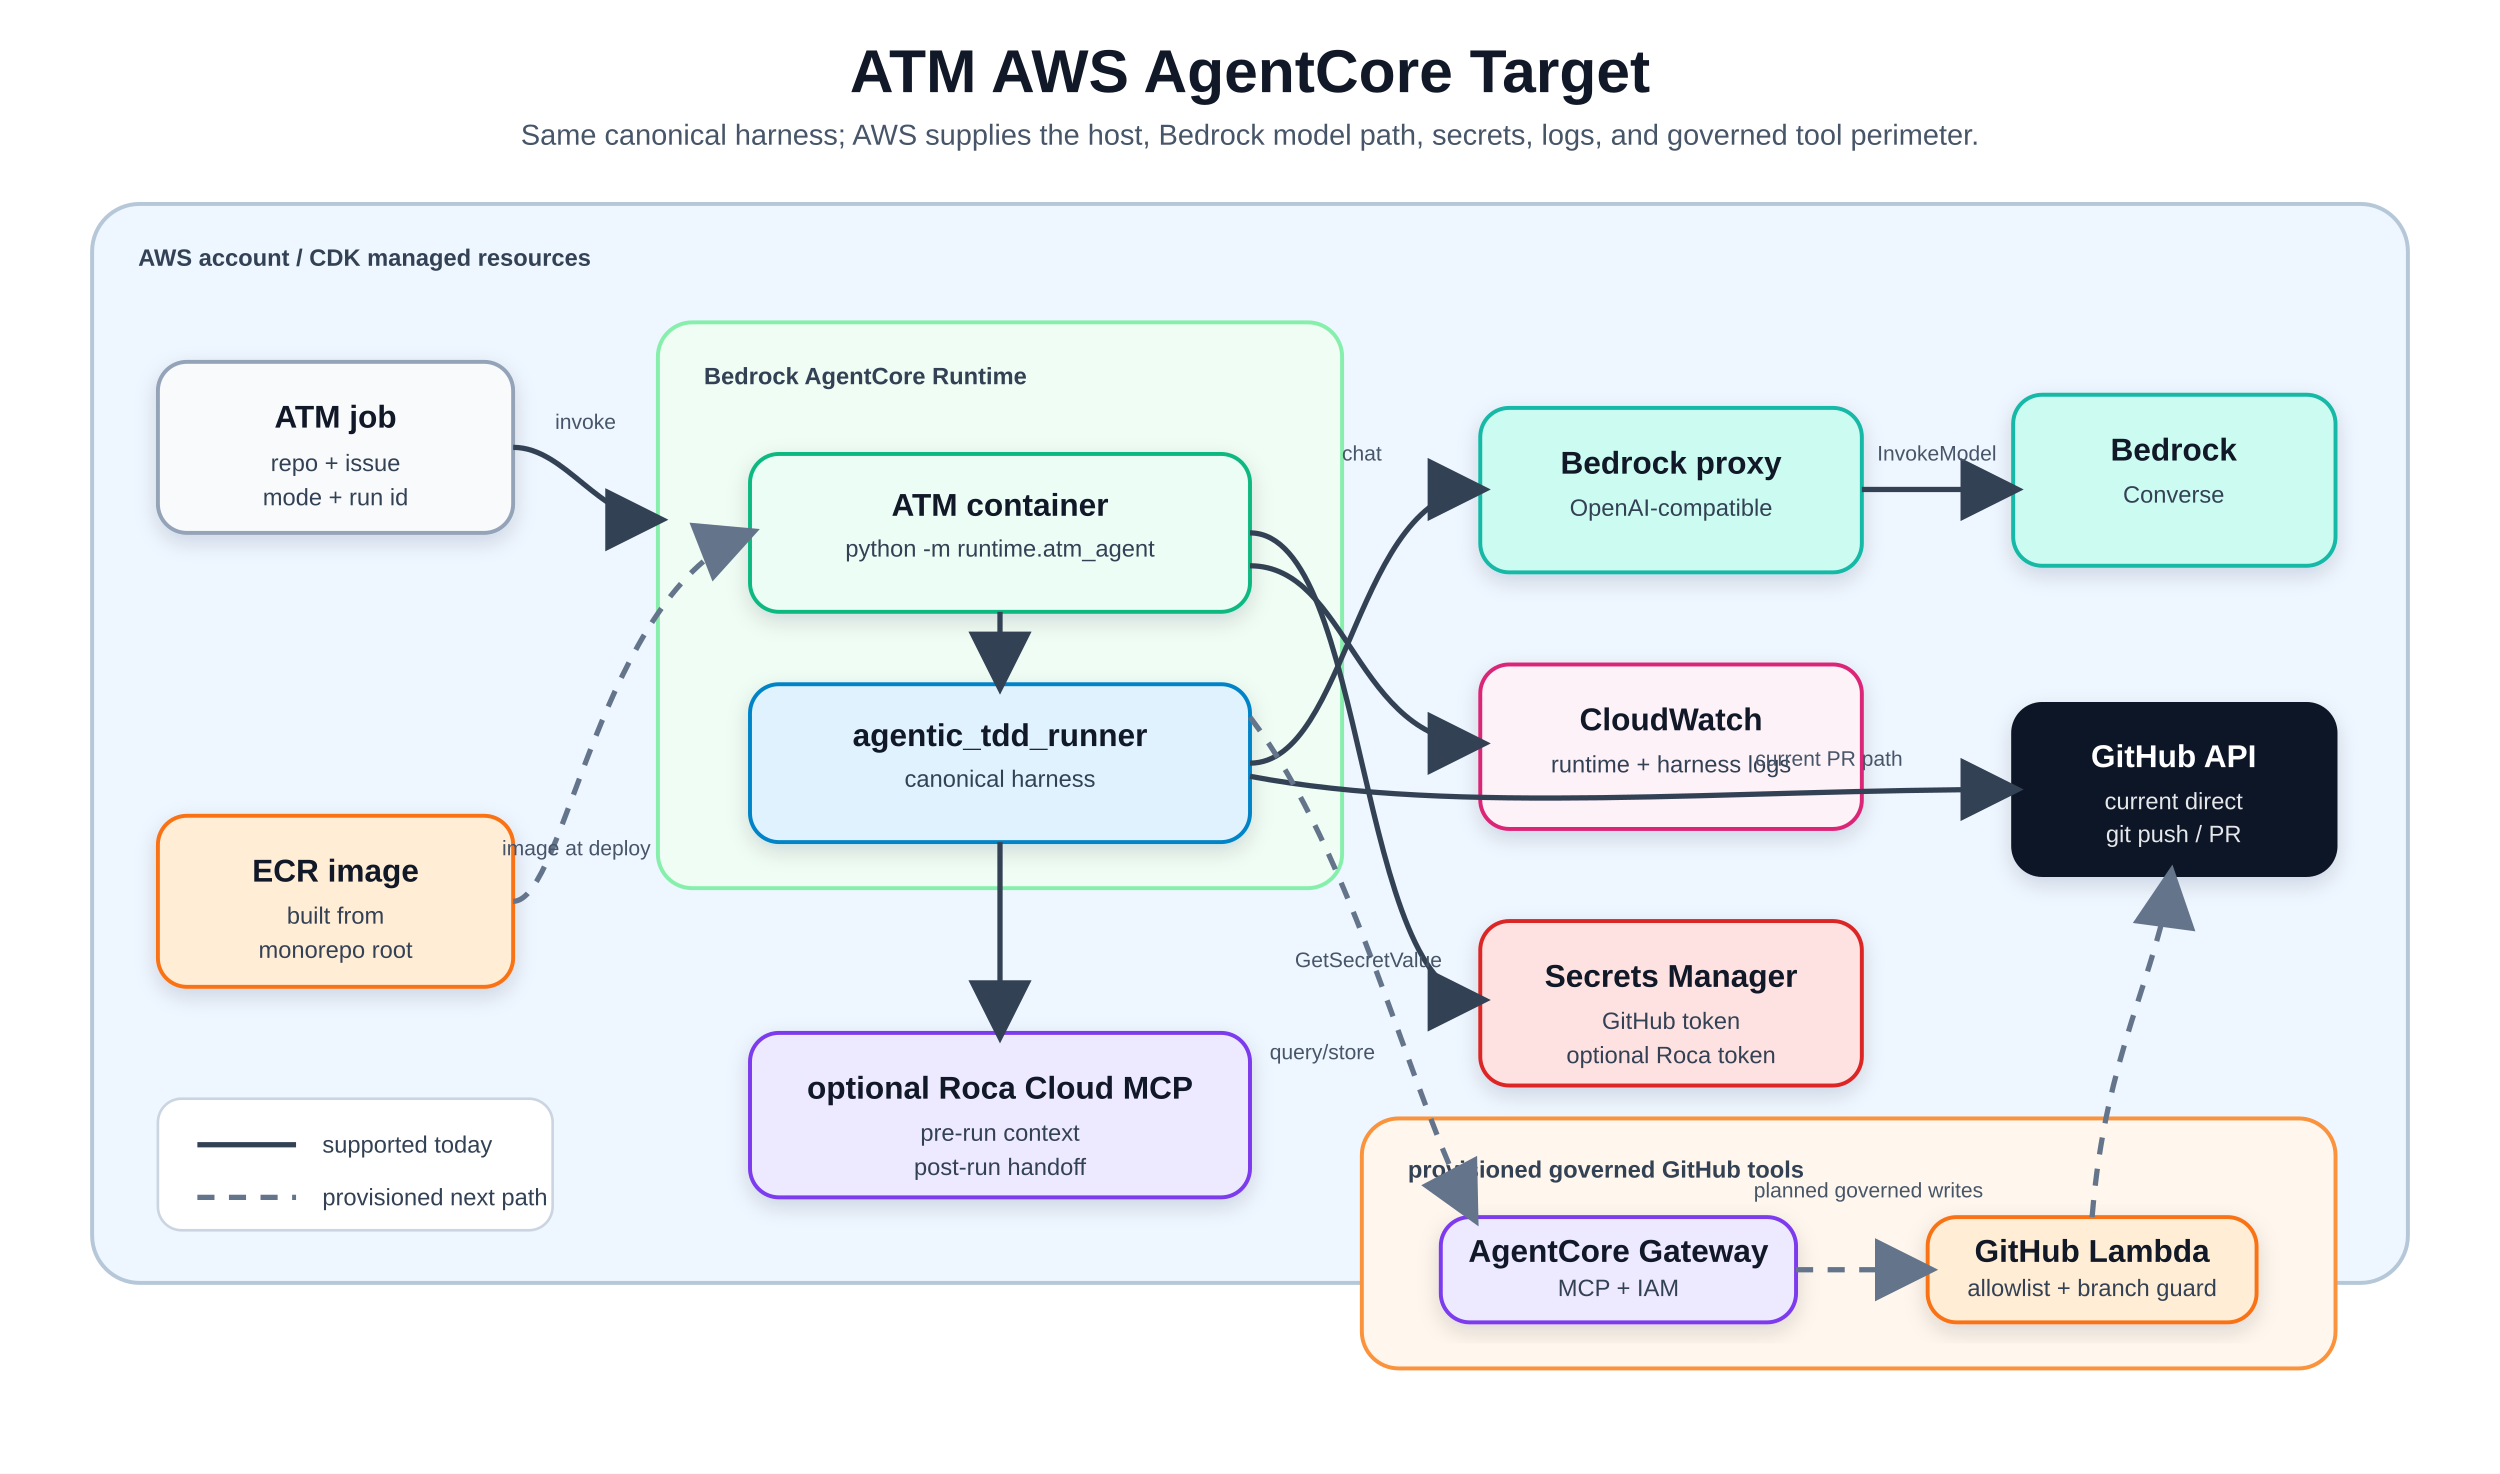
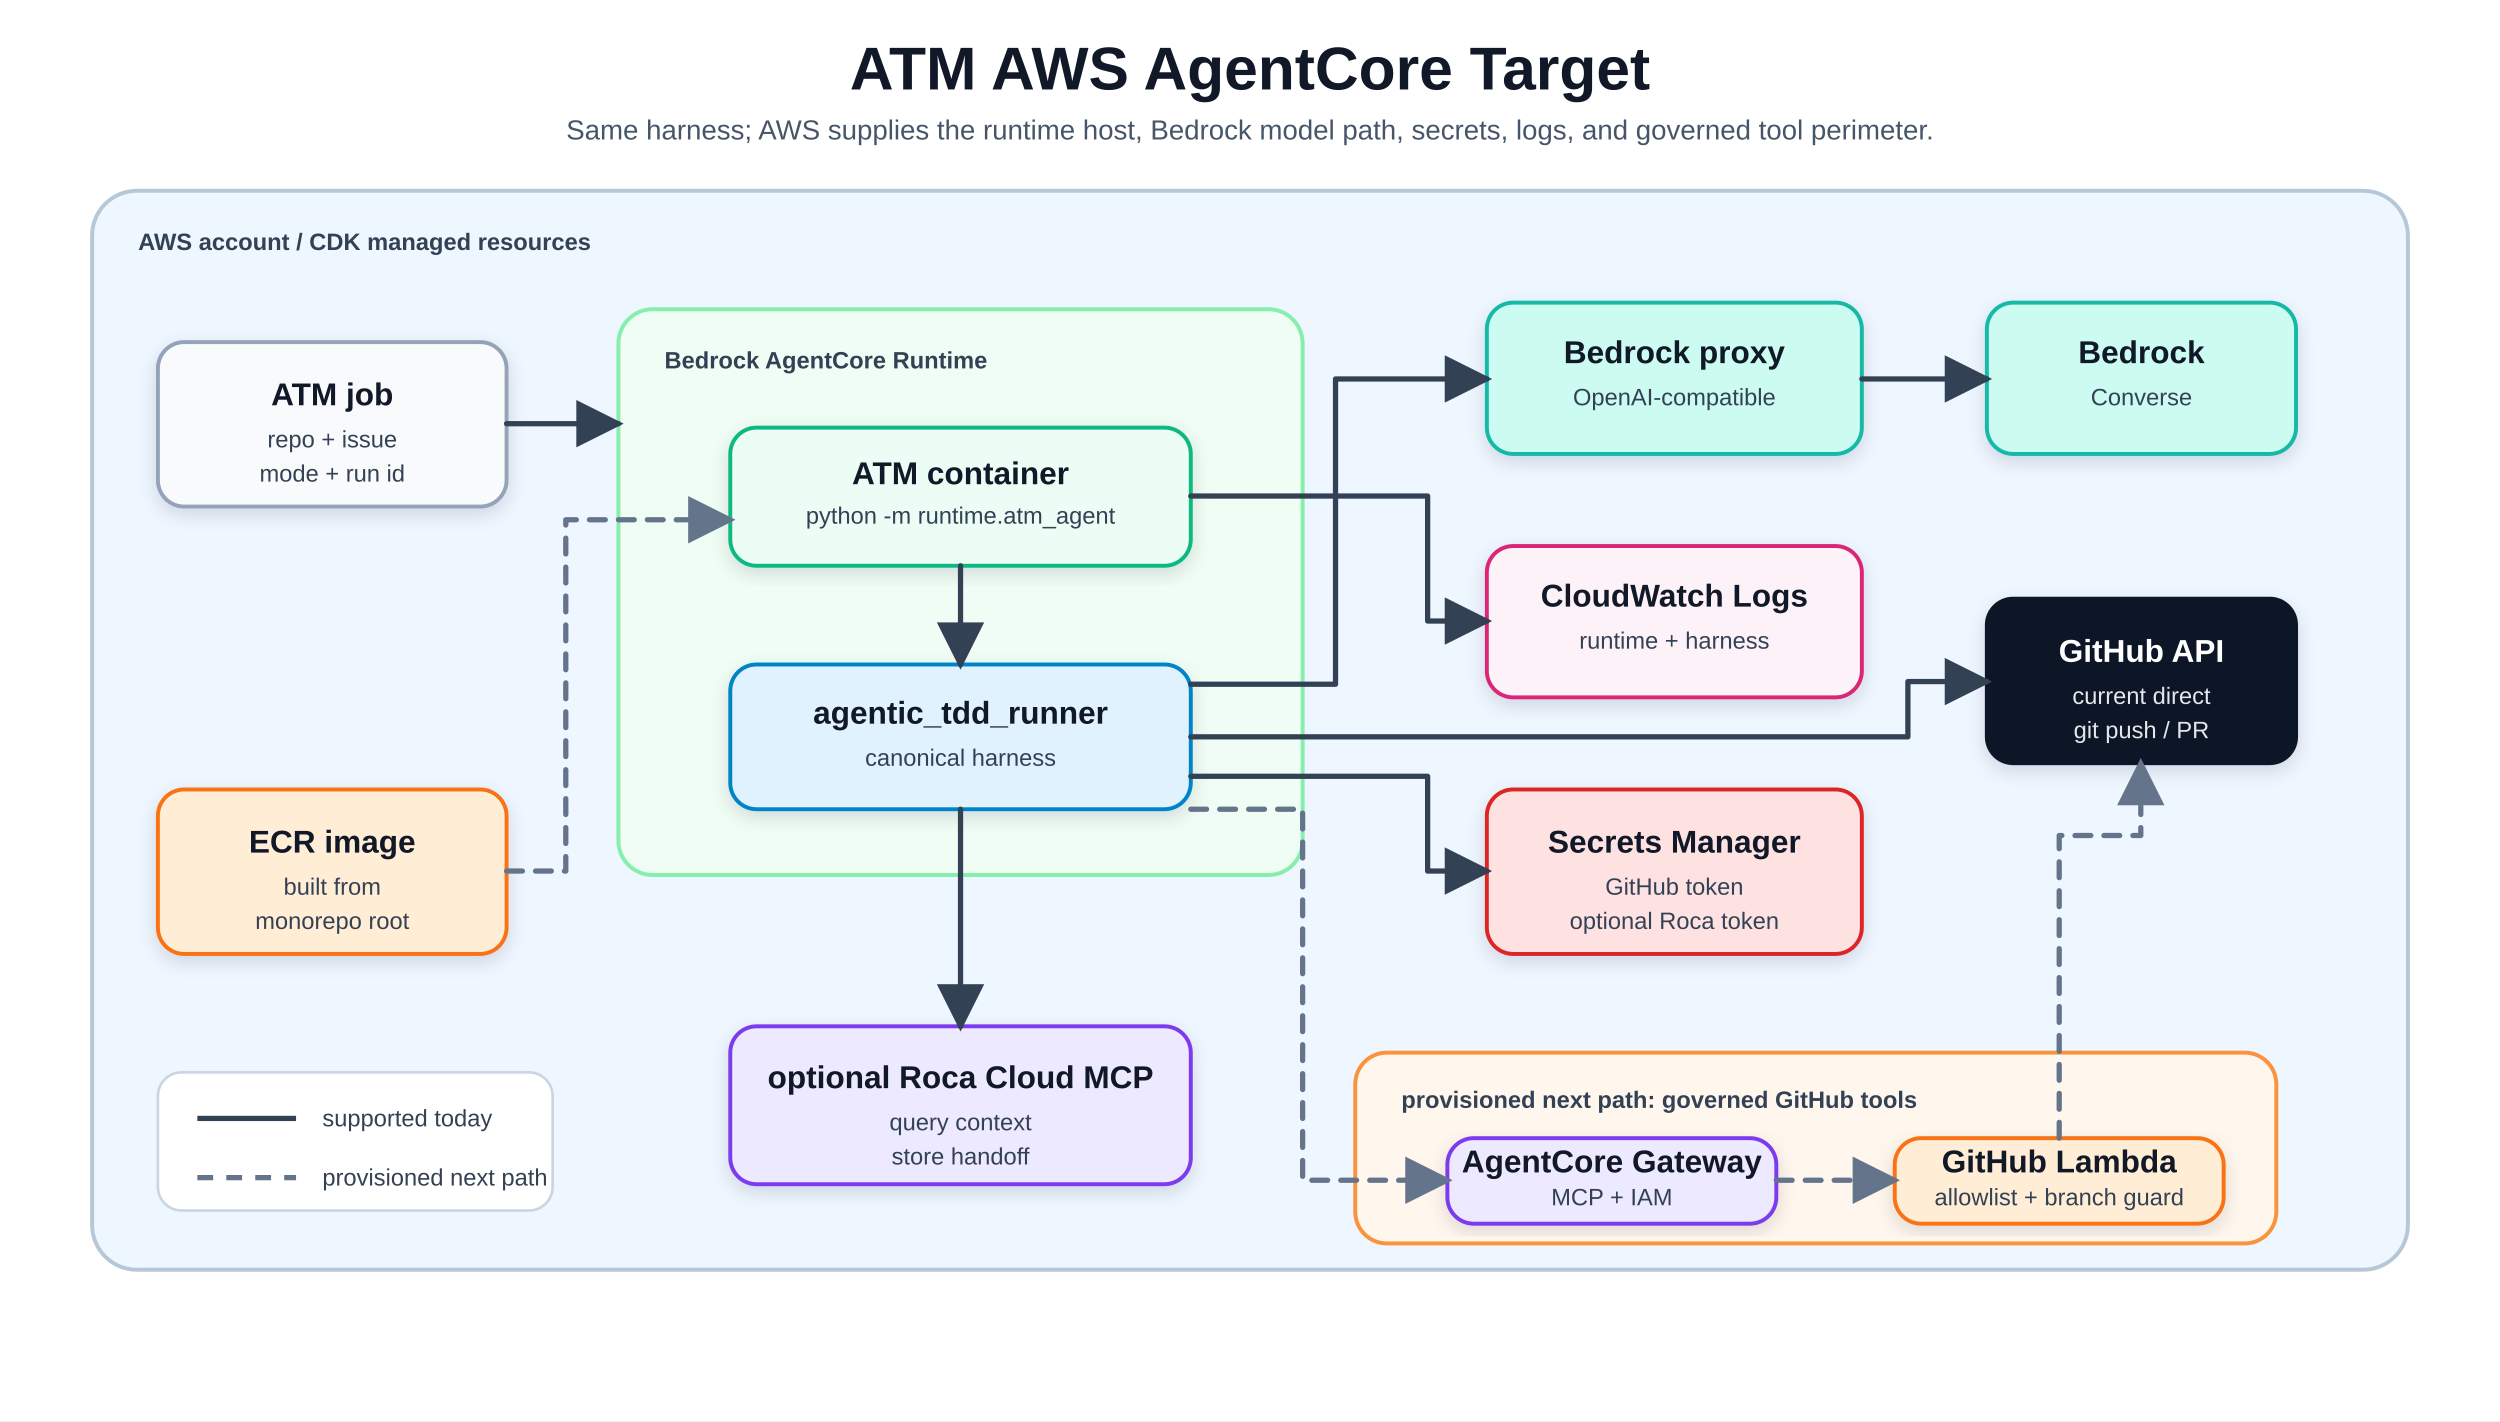
- <svg xmlns="http://www.w3.org/2000/svg" width="1900" height="1120" viewBox="0 0 1900 1120" role="img" aria-labelledby="title desc">
+ <svg xmlns="http://www.w3.org/2000/svg" width="1900" height="1080" viewBox="0 0 1900 1080" role="img" aria-labelledby="title desc">
  <defs>
-     <marker id="arrow" markerWidth="12" markerHeight="12" refX="10" refY="6" orient="auto" markerUnits="strokeWidth">
-       <path d="M 0 0 L 12 6 L 0 12 z" fill="#334155" />
+     <marker id="arrow" markerWidth="9" markerHeight="9" refX="8" refY="4.5" orient="auto" markerUnits="strokeWidth">
+       <path d="M0,0 L9,4.5 L0,9 Z" fill="#334155" />
    </marker>
-     <marker id="dashedArrow" markerWidth="12" markerHeight="12" refX="10" refY="6" orient="auto" markerUnits="strokeWidth">
-       <path d="M 0 0 L 12 6 L 0 12 z" fill="#64748b" />
+     <marker id="dashed-arrow" markerWidth="9" markerHeight="9" refX="8" refY="4.5" orient="auto" markerUnits="strokeWidth">
+       <path d="M0,0 L9,4.5 L0,9 Z" fill="#64748b" />
    </marker>
-     <filter id="shadow" x="-20%" y="-20%" width="140%" height="140%">
-       <feDropShadow dx="0" dy="6" stdDeviation="8" flood-color="#0f172a" flood-opacity="0.14" />
+     <filter id="shadow" x="-15%" y="-15%" width="130%" height="130%">
+       <feDropShadow dx="0" dy="5" stdDeviation="7" flood-color="#0f172a" flood-opacity="0.13" />
    </filter>
    <style>
-       .title { font: 700 46px Arial, sans-serif; fill: #111827; }
-       .subtitle { font: 400 22px Arial, sans-serif; fill: #475569; }
-       .label { font: 700 24px Arial, sans-serif; fill: #111827; }
-       .small { font: 400 18px Arial, sans-serif; fill: #334155; }
-       .tiny { font: 400 16px Arial, sans-serif; fill: #475569; }
-       .box { stroke-width: 3; rx: 22; filter: url(#shadow); }
-       .solid { stroke: #334155; stroke-width: 4; fill: none; marker-end: url(#arrow); }
-       .dashed { stroke: #64748b; stroke-width: 4; fill: none; stroke-dasharray: 13 11; marker-end: url(#dashedArrow); }
+       .page-title { font: 700 46px Arial, sans-serif; fill: #111827; }
+       .subtitle { font: 400 21px Arial, sans-serif; fill: #475569; }
+       .group-title { font: 700 18px Arial, sans-serif; fill: #334155; }
+       .box-title { font: 700 24px Arial, sans-serif; fill: #111827; }
+       .box-text { font: 400 18px Arial, sans-serif; fill: #334155; }
+       .small { font: 400 16px Arial, sans-serif; fill: #475569; }
+       .box { stroke-width: 3; rx: 20; filter: url(#shadow); }
      .job { fill: #f8fafc; stroke: #94a3b8; }
      .runtime { fill: #ecfdf5; stroke: #10b981; }
      .core { fill: #e0f2fe; stroke: #0284c7; }
      .bedrock { fill: #ccfbf1; stroke: #14b8a6; }
      .logs { fill: #fdf2f8; stroke: #db2777; }
      .secrets { fill: #fee2e2; stroke: #dc2626; }
      .memory { fill: #ede9fe; stroke: #7c3aed; }
      .ecr { fill: #ffedd5; stroke: #f97316; }
      .github { fill: #111827; stroke: #111827; }
-       .githubText { font: 700 24px Arial, sans-serif; fill: #ffffff; }
-       .githubSmall { font: 400 18px Arial, sans-serif; fill: #e5e7eb; }
-       .gatewayGroup { fill: #fff7ed; stroke: #fb923c; stroke-width: 3; rx: 28; }
-       .caption { font: 700 18px Arial, sans-serif; fill: #334155; }
-       .legendLine { stroke: #334155; stroke-width: 4; }
-       .legendDash { stroke: #64748b; stroke-width: 4; stroke-dasharray: 13 11; }
+       .github-title { font: 700 24px Arial, sans-serif; fill: #ffffff; }
+       .github-text { font: 400 18px Arial, sans-serif; fill: #e5e7eb; }
+       .solid { stroke: #334155; stroke-width: 4; fill: none; marker-end: url(#arrow); stroke-linecap: round; stroke-linejoin: round; }
+       .dashed { stroke: #64748b; stroke-width: 4; fill: none; stroke-dasharray: 12 10; marker-end: url(#dashed-arrow); stroke-linecap: round; stroke-linejoin: round; }
+       .legend { font: 400 18px Arial, sans-serif; fill: #334155; }
    </style>
  </defs>
-   <rect width="1900" height="1120" fill="#ffffff" />
-   <text x="950" y="70" text-anchor="middle" class="title">ATM AWS AgentCore Target</text>
-   <text x="950" y="110" text-anchor="middle" class="subtitle">Same canonical harness; AWS supplies the host, Bedrock model path, secrets, logs, and governed tool perimeter.</text>
-   <rect x="70" y="155" width="1760" height="820" rx="36" fill="#eef6ff" stroke="#b6c8d8" stroke-width="3" />
-   <text x="105" y="202" class="caption">AWS account / CDK managed resources</text>
-   <rect x="120" y="275" width="270" height="130" class="box job" />
-   <text x="255" y="325" text-anchor="middle" class="label">ATM job</text>
-   <text x="255" y="358" text-anchor="middle" class="small">repo + issue</text>
-   <text x="255" y="384" text-anchor="middle" class="small">mode + run id</text>
-   <rect x="120" y="620" width="270" height="130" class="box ecr" />
-   <text x="255" y="670" text-anchor="middle" class="label">ECR image</text>
-   <text x="255" y="702" text-anchor="middle" class="small">built from</text>
-   <text x="255" y="728" text-anchor="middle" class="small">monorepo root</text>
-   <rect x="500" y="245" width="520" height="430" rx="26" fill="#f0fdf4" stroke="#86efac" stroke-width="3" />
-   <text x="535" y="292" class="caption">Bedrock AgentCore Runtime</text>
-   <rect x="570" y="345" width="380" height="120" class="box runtime" />
-   <text x="760" y="392" text-anchor="middle" class="label">ATM container</text>
-   <text x="760" y="423" text-anchor="middle" class="small">python -m runtime.atm_agent</text>
-   <rect x="570" y="520" width="380" height="120" class="box core" />
-   <text x="760" y="567" text-anchor="middle" class="label">agentic_tdd_runner</text>
-   <text x="760" y="598" text-anchor="middle" class="small">canonical harness</text>
-   <rect x="1125" y="310" width="290" height="125" class="box bedrock" />
-   <text x="1270" y="360" text-anchor="middle" class="label">Bedrock proxy</text>
-   <text x="1270" y="392" text-anchor="middle" class="small">OpenAI-compatible</text>
-   <rect x="1530" y="300" width="245" height="130" class="box bedrock" />
-   <text x="1652" y="350" text-anchor="middle" class="label">Bedrock</text>
-   <text x="1652" y="382" text-anchor="middle" class="small">Converse</text>
-   <rect x="1125" y="505" width="290" height="125" class="box logs" />
-   <text x="1270" y="555" text-anchor="middle" class="label">CloudWatch</text>
-   <text x="1270" y="587" text-anchor="middle" class="small">runtime + harness logs</text>
-   <rect x="1125" y="700" width="290" height="125" class="box secrets" />
-   <text x="1270" y="750" text-anchor="middle" class="label">Secrets Manager</text>
-   <text x="1270" y="782" text-anchor="middle" class="small">GitHub token</text>
-   <text x="1270" y="808" text-anchor="middle" class="small">optional Roca token</text>
-   <rect x="570" y="785" width="380" height="125" class="box memory" />
-   <text x="760" y="835" text-anchor="middle" class="label">optional Roca Cloud MCP</text>
-   <text x="760" y="867" text-anchor="middle" class="small">pre-run context</text>
-   <text x="760" y="893" text-anchor="middle" class="small">post-run handoff</text>
-   <rect x="1530" y="535" width="245" height="130" class="box github" />
-   <text x="1652" y="583" text-anchor="middle" class="githubText">GitHub API</text>
-   <text x="1652" y="615" text-anchor="middle" class="githubSmall">current direct</text>
-   <text x="1652" y="640" text-anchor="middle" class="githubSmall">git push / PR</text>
-   <rect x="1035" y="850" width="740" height="190" class="gatewayGroup" />
-   <text x="1070" y="895" class="caption">provisioned governed GitHub tools</text>
-   <rect x="1095" y="925" width="270" height="80" class="box memory" />
-   <text x="1230" y="959" text-anchor="middle" class="label">AgentCore Gateway</text>
-   <text x="1230" y="985" text-anchor="middle" class="small">MCP + IAM</text>
-   <rect x="1465" y="925" width="250" height="80" class="box ecr" />
-   <text x="1590" y="959" text-anchor="middle" class="label">GitHub Lambda</text>
-   <text x="1590" y="985" text-anchor="middle" class="small">allowlist + branch guard</text>
-   <path class="solid" d="M 390 340 C 430 340 455 395 500 395" />
-   <path class="dashed" d="M 390 685 C 430 685 455 450 570 405" />
-   <path class="solid" d="M 760 465 V 520" />
-   <path class="solid" d="M 950 580 C 1025 580 1030 372 1125 372" />
-   <path class="solid" d="M 1415 372 H 1530" />
-   <path class="solid" d="M 950 405 C 1040 405 1030 760 1125 760" />
-   <path class="solid" d="M 950 430 C 1025 430 1030 565 1125 565" />
-   <path class="solid" d="M 760 640 V 785" />
-   <path class="solid" d="M 950 590 C 1110 620 1310 600 1530 600" />
-   <path class="dashed" d="M 950 545 C 1030 650 1070 830 1120 925" />
-   <path class="dashed" d="M 1365 965 H 1465" />
-   <path class="dashed" d="M 1590 925 C 1600 800 1640 740 1650 665" />
-   <text x="445" y="326" text-anchor="middle" class="tiny">invoke</text>
-   <text x="438" y="650" text-anchor="middle" class="tiny">image at deploy</text>
-   <text x="1035" y="350" text-anchor="middle" class="tiny">chat</text>
-   <text x="1472" y="350" text-anchor="middle" class="tiny">InvokeModel</text>
-   <text x="1040" y="735" text-anchor="middle" class="tiny">GetSecretValue</text>
-   <text x="1005" y="805" text-anchor="middle" class="tiny">query/store</text>
-   <text x="1390" y="582" text-anchor="middle" class="tiny">current PR path</text>
-   <text x="1420" y="910" text-anchor="middle" class="tiny">planned governed writes</text>
-   <rect x="120" y="835" width="300" height="100" rx="18" fill="#ffffff" stroke="#cbd5e1" stroke-width="2" />
-   <line x1="150" y1="870" x2="225" y2="870" class="legendLine" />
-   <text x="245" y="876" class="small">supported today</text>
-   <line x1="150" y1="910" x2="225" y2="910" class="legendDash" />
-   <text x="245" y="916" class="small">provisioned next path</text>
+   <rect width="1900" height="1080" fill="#ffffff" />
+   <text x="950" y="68" text-anchor="middle" class="page-title">ATM AWS AgentCore Target</text>
+   <text x="950" y="106" text-anchor="middle" class="subtitle">Same harness; AWS supplies the runtime host, Bedrock model path, secrets, logs, and governed tool perimeter.</text>
+   <rect x="70" y="145" width="1760" height="820" rx="34" fill="#eef6ff" stroke="#b6c8d8" stroke-width="3" />
+   <text x="105" y="190" class="group-title">AWS account / CDK managed resources</text>
+   <rect x="120" y="260" width="265" height="125" class="box job" />
+   <text x="252.5" y="308" text-anchor="middle" class="box-title">ATM job</text>
+   <text x="252.5" y="340" text-anchor="middle" class="box-text">repo + issue</text>
+   <text x="252.5" y="366" text-anchor="middle" class="box-text">mode + run id</text>
+   <rect x="120" y="600" width="265" height="125" class="box ecr" />
+   <text x="252.5" y="648" text-anchor="middle" class="box-title">ECR image</text>
+   <text x="252.5" y="680" text-anchor="middle" class="box-text">built from</text>
+   <text x="252.5" y="706" text-anchor="middle" class="box-text">monorepo root</text>
+   <rect x="470" y="235" width="520" height="430" rx="26" fill="#f0fdf4" stroke="#86efac" stroke-width="3" />
+   <text x="505" y="280" class="group-title">Bedrock AgentCore Runtime</text>
+   <rect x="555" y="325" width="350" height="105" class="box runtime" />
+   <text x="730" y="368" text-anchor="middle" class="box-title">ATM container</text>
+   <text x="730" y="398" text-anchor="middle" class="box-text">python -m runtime.atm_agent</text>
+   <rect x="555" y="505" width="350" height="110" class="box core" />
+   <text x="730" y="550" text-anchor="middle" class="box-title">agentic_tdd_runner</text>
+   <text x="730" y="582" text-anchor="middle" class="box-text">canonical harness</text>
+   <rect x="1130" y="230" width="285" height="115" class="box bedrock" />
+   <text x="1272.5" y="276" text-anchor="middle" class="box-title">Bedrock proxy</text>
+   <text x="1272.5" y="308" text-anchor="middle" class="box-text">OpenAI-compatible</text>
+   <rect x="1510" y="230" width="235" height="115" class="box bedrock" />
+   <text x="1627.5" y="276" text-anchor="middle" class="box-title">Bedrock</text>
+   <text x="1627.5" y="308" text-anchor="middle" class="box-text">Converse</text>
+   <rect x="1130" y="415" width="285" height="115" class="box logs" />
+   <text x="1272.5" y="461" text-anchor="middle" class="box-title">CloudWatch Logs</text>
+   <text x="1272.5" y="493" text-anchor="middle" class="box-text">runtime + harness</text>
+   <rect x="1130" y="600" width="285" height="125" class="box secrets" />
+   <text x="1272.5" y="648" text-anchor="middle" class="box-title">Secrets Manager</text>
+   <text x="1272.5" y="680" text-anchor="middle" class="box-text">GitHub token</text>
+   <text x="1272.5" y="706" text-anchor="middle" class="box-text">optional Roca token</text>
+   <rect x="555" y="780" width="350" height="120" class="box memory" />
+   <text x="730" y="827" text-anchor="middle" class="box-title">optional Roca Cloud MCP</text>
+   <text x="730" y="859" text-anchor="middle" class="box-text">query context</text>
+   <text x="730" y="885" text-anchor="middle" class="box-text">store handoff</text>
+   <rect x="1510" y="455" width="235" height="125" class="box github" />
+   <text x="1627.5" y="503" text-anchor="middle" class="github-title">GitHub API</text>
+   <text x="1627.5" y="535" text-anchor="middle" class="github-text">current direct</text>
+   <text x="1627.5" y="561" text-anchor="middle" class="github-text">git push / PR</text>
+   <rect x="1030" y="800" width="700" height="145" rx="24" fill="#fff7ed" stroke="#fb923c" stroke-width="3" />
+   <text x="1065" y="842" class="group-title">provisioned next path: governed GitHub tools</text>
+   <rect x="1100" y="865" width="250" height="65" class="box memory" />
+   <text x="1225" y="891" text-anchor="middle" class="box-title">AgentCore Gateway</text>
+   <text x="1225" y="916" text-anchor="middle" class="box-text">MCP + IAM</text>
+   <rect x="1440" y="865" width="250" height="65" class="box ecr" />
+   <text x="1565" y="891" text-anchor="middle" class="box-title">GitHub Lambda</text>
+   <text x="1565" y="916" text-anchor="middle" class="box-text">allowlist + branch guard</text>
+   <path class="solid" d="M385,322 H470" />
+   <path class="dashed" d="M385,662 H430 V395 H555" />
+   <path class="solid" d="M730,430 V505" />
+   <path class="solid" d="M905,520 H1015 V288 H1130" />
+   <path class="solid" d="M1415,288 H1510" />
+   <path class="solid" d="M905,377 H1085 V472 H1130" />
+   <path class="solid" d="M905,590 H1085 V662 H1130" />
+   <path class="solid" d="M730,615 V780" />
+   <path class="solid" d="M905,560 H1450 V518 H1510" />
+   <path class="dashed" d="M905,615 H990 V897 H1100" />
+   <path class="dashed" d="M1350,897 H1440" />
+   <path class="dashed" d="M1565,865 V635 H1627 V580" />
+   <rect x="120" y="815" width="300" height="105" rx="18" fill="#ffffff" stroke="#cbd5e1" stroke-width="2" />
+   <line x1="150" y1="850" x2="225" y2="850" stroke="#334155" stroke-width="4" />
+   <text x="245" y="856" class="legend">supported today</text>
+   <line x1="150" y1="895" x2="225" y2="895" stroke="#64748b" stroke-width="4" stroke-dasharray="12 10" />
+   <text x="245" y="901" class="legend">provisioned next path</text>
</svg>
